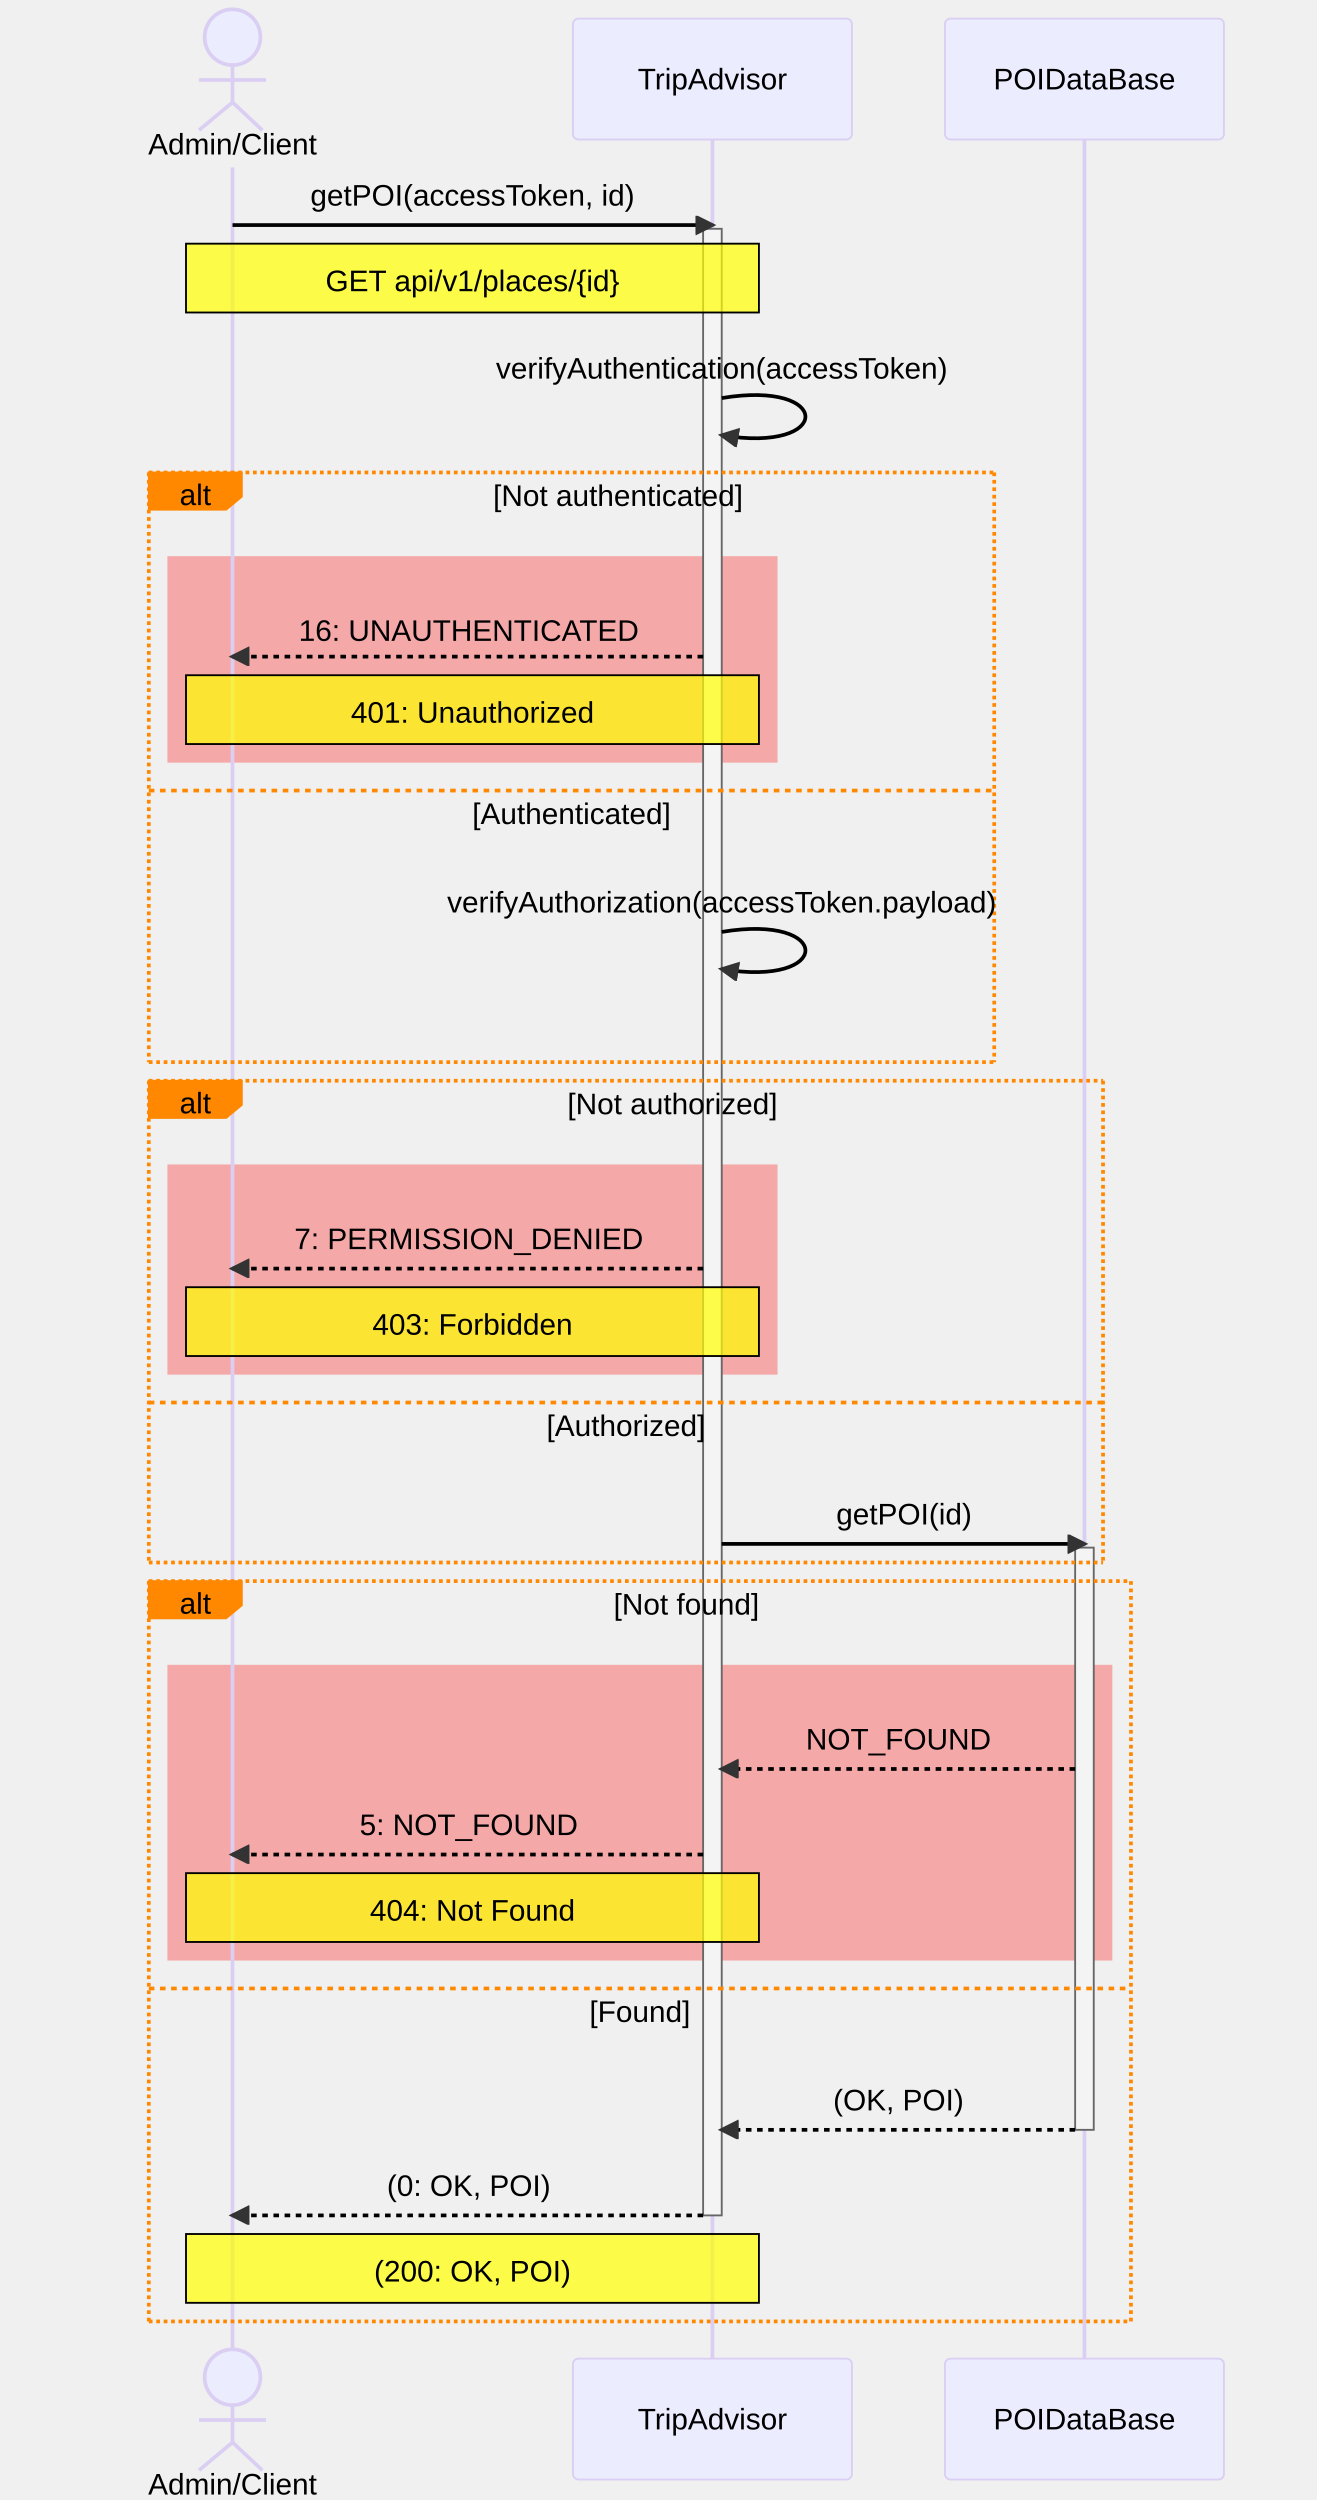
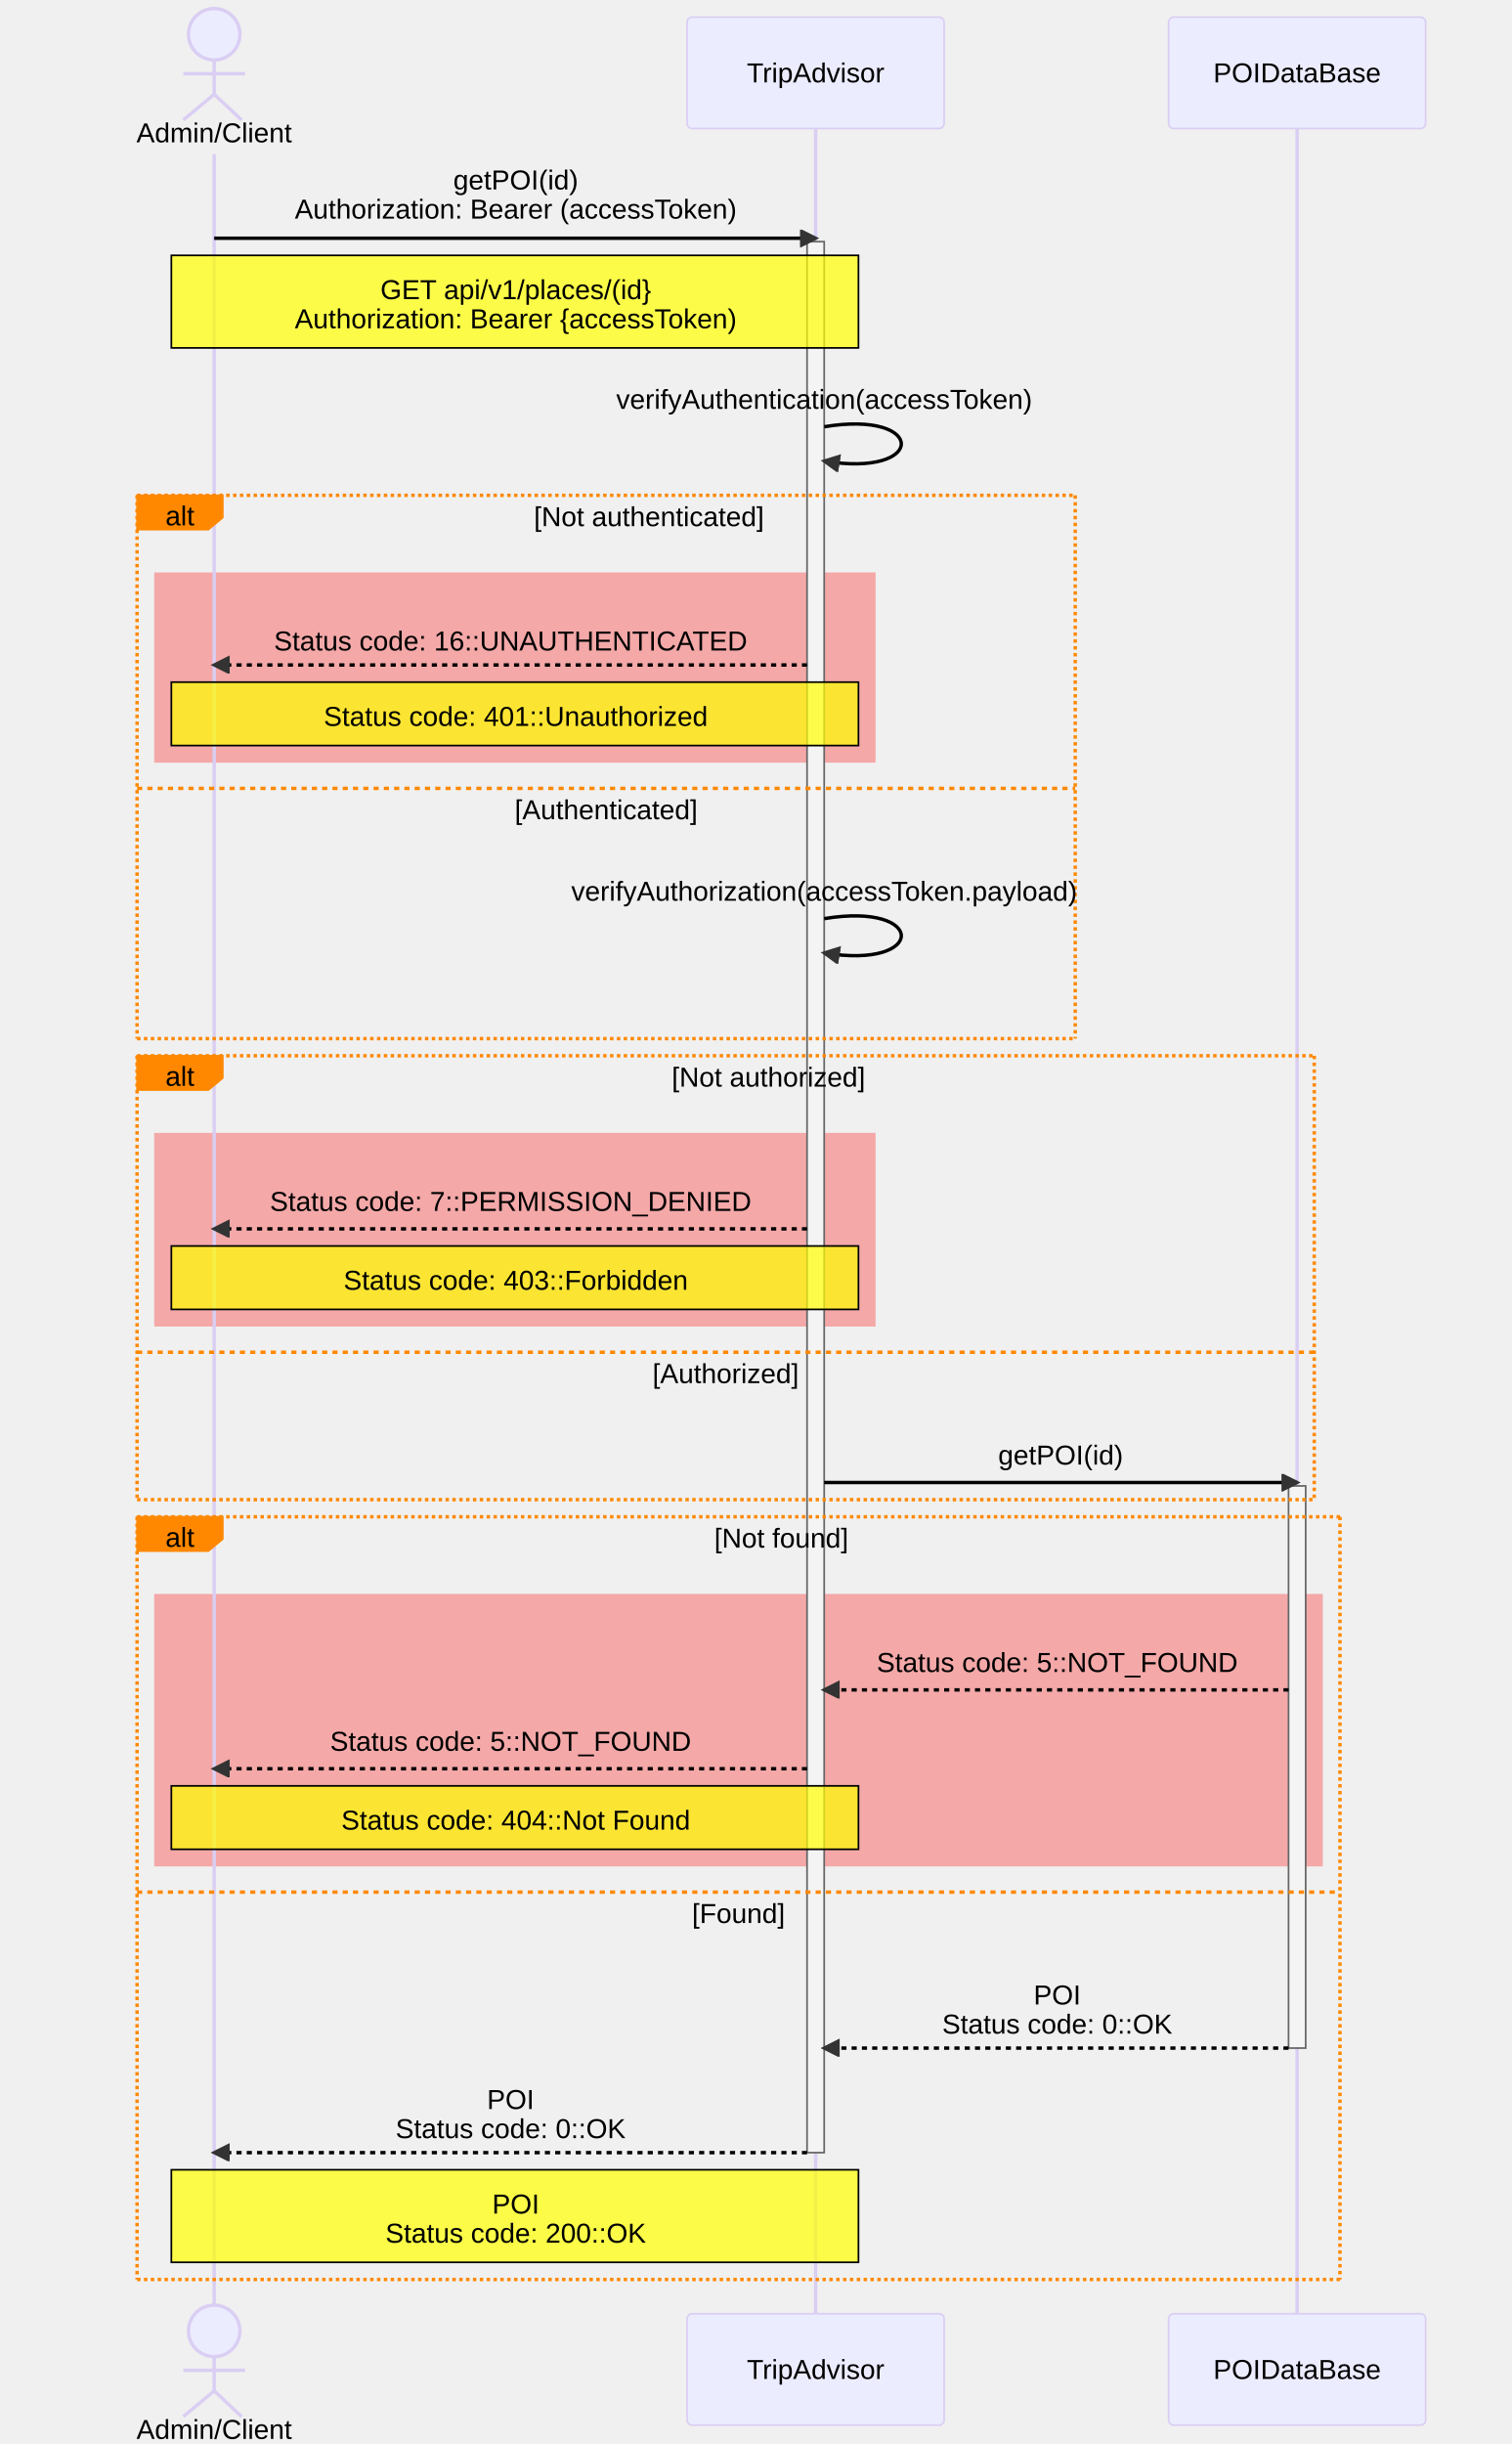
- <svg xmlns="http://www.w3.org/2000/svg" aria-roledescription="sequence" viewBox="-50 -10 708 1344" style="max-width: 708px; background-color: white;" width="100%" id="mermaid-1677500759892">
-   <rect class="rect" height="159" width="508" fill="rgba(255, 0, 0, 0.3)" y="885" x="40" />
-   <rect class="rect" height="113" width="328" fill="rgba(255, 0, 0, 0.3)" y="616" x="40" />
-   <rect class="rect" height="111" width="328" fill="rgba(255, 0, 0, 0.3)" y="289" x="40" />
-   <style>#mermaid-1677500759892{font-family:"trebuchet ms",verdana,arial,sans-serif;font-size:16px;fill:#333;}#mermaid-1677500759892 .error-icon{fill:#552222;}#mermaid-1677500759892 .error-text{fill:#552222;stroke:#552222;}#mermaid-1677500759892 .edge-thickness-normal{stroke-width:2px;}#mermaid-1677500759892 .edge-thickness-thick{stroke-width:3.5px;}#mermaid-1677500759892 .edge-pattern-solid{stroke-dasharray:0;}#mermaid-1677500759892 .edge-pattern-dashed{stroke-dasharray:3;}#mermaid-1677500759892 .edge-pattern-dotted{stroke-dasharray:2;}#mermaid-1677500759892 .marker{fill:#333333;stroke:#333333;}#mermaid-1677500759892 .marker.cross{stroke:#333333;}#mermaid-1677500759892 svg{font-family:"trebuchet ms",verdana,arial,sans-serif;font-size:16px;}#mermaid-1677500759892 .actor{stroke:hsl(259.626, 59.777%, 87.902%);fill:#ECECFF;}#mermaid-1677500759892 text.actor&gt;tspan{fill:black;stroke:none;}#mermaid-1677500759892 .actor-line{stroke:grey;}#mermaid-1677500759892 .messageLine0{stroke-width:1.5;stroke-dasharray:none;stroke:#333;}#mermaid-1677500759892 .messageLine1{stroke-width:1.5;stroke-dasharray:2,2;stroke:#333;}#mermaid-1677500759892 #arrowhead path{fill:#333;stroke:#333;}#mermaid-1677500759892 .sequenceNumber{fill:white;}#mermaid-1677500759892 #sequencenumber{fill:#333;}#mermaid-1677500759892 #crosshead path{fill:#333;stroke:#333;}#mermaid-1677500759892 .messageText{fill:#333;stroke:none;}#mermaid-1677500759892 .labelBox{stroke:hsl(259.626, 59.777%, 87.902%);fill:#ECECFF;}#mermaid-1677500759892 .labelText,#mermaid-1677500759892 .labelText&gt;tspan{fill:black;stroke:none;}#mermaid-1677500759892 .loopText,#mermaid-1677500759892 .loopText&gt;tspan{fill:black;stroke:none;}#mermaid-1677500759892 .loopLine{stroke-width:2px;stroke-dasharray:2,2;stroke:hsl(259.626, 59.777%, 87.902%);fill:hsl(259.626, 59.777%, 87.902%);}#mermaid-1677500759892 .note{stroke:#aaaa33;fill:#fff5ad;}#mermaid-1677500759892 .noteText,#mermaid-1677500759892 .noteText&gt;tspan{fill:black;stroke:none;}#mermaid-1677500759892 .activation0{fill:#f4f4f4;stroke:#666;}#mermaid-1677500759892 .activation1{fill:#f4f4f4;stroke:#666;}#mermaid-1677500759892 .activation2{fill:#f4f4f4;stroke:#666;}#mermaid-1677500759892 .actorPopupMenu{position:absolute;}#mermaid-1677500759892 .actorPopupMenuPanel{position:absolute;fill:#ECECFF;box-shadow:0px 8px 16px 0px rgba(0,0,0,0.2);filter:drop-shadow(3px 5px 2px rgb(0 0 0 / 0.4));}#mermaid-1677500759892 .actor-man line{stroke:hsl(259.626, 59.777%, 87.902%);fill:#ECECFF;}#mermaid-1677500759892 .actor-man circle,#mermaid-1677500759892 line{stroke:hsl(259.626, 59.777%, 87.902%);fill:#ECECFF;stroke-width:2px;}#mermaid-1677500759892 :root{--mermaid-font-family:"trebuchet ms",verdana,arial,sans-serif;}</style>
+ <svg xmlns="http://www.w3.org/2000/svg" aria-roledescription="sequence" viewBox="-50 -10 882 1426" style="max-width: 882px; background-color: white;" width="100%" id="mermaid-1678022590964">
+   <rect class="rect" height="159" width="682" fill="rgba(255, 0, 0, 0.3)" y="920" x="40" />
+   <rect class="rect" height="113" width="421" fill="rgba(255, 0, 0, 0.3)" y="651" x="40" />
+   <rect class="rect" height="111" width="421" fill="rgba(255, 0, 0, 0.3)" y="324" x="40" />
+   <style>#mermaid-1678022590964{font-family:"trebuchet ms",verdana,arial,sans-serif;font-size:16px;fill:#333;}#mermaid-1678022590964 .error-icon{fill:#552222;}#mermaid-1678022590964 .error-text{fill:#552222;stroke:#552222;}#mermaid-1678022590964 .edge-thickness-normal{stroke-width:2px;}#mermaid-1678022590964 .edge-thickness-thick{stroke-width:3.5px;}#mermaid-1678022590964 .edge-pattern-solid{stroke-dasharray:0;}#mermaid-1678022590964 .edge-pattern-dashed{stroke-dasharray:3;}#mermaid-1678022590964 .edge-pattern-dotted{stroke-dasharray:2;}#mermaid-1678022590964 .marker{fill:#333333;stroke:#333333;}#mermaid-1678022590964 .marker.cross{stroke:#333333;}#mermaid-1678022590964 svg{font-family:"trebuchet ms",verdana,arial,sans-serif;font-size:16px;}#mermaid-1678022590964 .actor{stroke:hsl(259.626, 59.777%, 87.902%);fill:#ECECFF;}#mermaid-1678022590964 text.actor&gt;tspan{fill:black;stroke:none;}#mermaid-1678022590964 .actor-line{stroke:grey;}#mermaid-1678022590964 .messageLine0{stroke-width:1.5;stroke-dasharray:none;stroke:#333;}#mermaid-1678022590964 .messageLine1{stroke-width:1.5;stroke-dasharray:2,2;stroke:#333;}#mermaid-1678022590964 #arrowhead path{fill:#333;stroke:#333;}#mermaid-1678022590964 .sequenceNumber{fill:white;}#mermaid-1678022590964 #sequencenumber{fill:#333;}#mermaid-1678022590964 #crosshead path{fill:#333;stroke:#333;}#mermaid-1678022590964 .messageText{fill:#333;stroke:none;}#mermaid-1678022590964 .labelBox{stroke:hsl(259.626, 59.777%, 87.902%);fill:#ECECFF;}#mermaid-1678022590964 .labelText,#mermaid-1678022590964 .labelText&gt;tspan{fill:black;stroke:none;}#mermaid-1678022590964 .loopText,#mermaid-1678022590964 .loopText&gt;tspan{fill:black;stroke:none;}#mermaid-1678022590964 .loopLine{stroke-width:2px;stroke-dasharray:2,2;stroke:hsl(259.626, 59.777%, 87.902%);fill:hsl(259.626, 59.777%, 87.902%);}#mermaid-1678022590964 .note{stroke:#aaaa33;fill:#fff5ad;}#mermaid-1678022590964 .noteText,#mermaid-1678022590964 .noteText&gt;tspan{fill:black;stroke:none;}#mermaid-1678022590964 .activation0{fill:#f4f4f4;stroke:#666;}#mermaid-1678022590964 .activation1{fill:#f4f4f4;stroke:#666;}#mermaid-1678022590964 .activation2{fill:#f4f4f4;stroke:#666;}#mermaid-1678022590964 .actorPopupMenu{position:absolute;}#mermaid-1678022590964 .actorPopupMenuPanel{position:absolute;fill:#ECECFF;box-shadow:0px 8px 16px 0px rgba(0,0,0,0.2);filter:drop-shadow(3px 5px 2px rgb(0 0 0 / 0.4));}#mermaid-1678022590964 .actor-man line{stroke:hsl(259.626, 59.777%, 87.902%);fill:#ECECFF;}#mermaid-1678022590964 .actor-man circle,#mermaid-1678022590964 line{stroke:hsl(259.626, 59.777%, 87.902%);fill:#ECECFF;stroke-width:2px;}#mermaid-1678022590964 :root{--mermaid-font-family:"trebuchet ms",verdana,arial,sans-serif;}</style>
  <g />
  <defs>
    <symbol height="24" width="24" id="computer">
      <path d="M2 2v13h20v-13h-20zm18 11h-16v-9h16v9zm-10.228 6l.466-1h3.524l.467 1h-4.457zm14.228 3h-24l2-6h2.104l-1.33 4h18.45l-1.297-4h2.073l2 6zm-5-10h-14v-7h14v7z" transform="scale(.5)" />
    </symbol>
  </defs>
  <defs>
    <symbol clip-rule="evenodd" fill-rule="evenodd" id="database">
      <path d="M12.258.001l.256.004.255.005.253.008.251.01.249.012.247.015.246.016.242.019.241.02.239.023.236.024.233.027.231.028.229.031.225.032.223.034.22.036.217.038.214.04.211.041.208.043.205.045.201.046.198.048.194.05.191.051.187.053.183.054.18.056.175.057.172.059.168.06.163.061.16.063.155.064.15.066.074.033.073.033.071.034.07.034.069.035.068.035.067.035.066.035.064.036.064.036.062.036.06.036.06.037.058.037.058.037.055.038.055.038.053.038.052.038.051.039.05.039.048.039.047.039.045.04.044.04.043.04.041.04.04.041.039.041.037.041.036.041.034.041.033.042.032.042.03.042.029.042.027.042.026.043.024.043.023.043.021.043.02.043.018.044.017.043.015.044.013.044.012.044.011.045.009.044.007.045.006.045.004.045.002.045.001.045v17l-.001.045-.002.045-.004.045-.006.045-.007.045-.009.044-.011.045-.012.044-.013.044-.015.044-.017.043-.018.044-.02.043-.021.043-.023.043-.024.043-.026.043-.027.042-.029.042-.03.042-.032.042-.033.042-.034.041-.036.041-.037.041-.039.041-.04.041-.041.04-.043.04-.044.04-.045.04-.047.039-.048.039-.05.039-.051.039-.052.038-.053.038-.055.038-.055.038-.058.037-.058.037-.06.037-.06.036-.062.036-.064.036-.064.036-.066.035-.067.035-.068.035-.069.035-.07.034-.071.034-.073.033-.074.033-.15.066-.155.064-.16.063-.163.061-.168.06-.172.059-.175.057-.18.056-.183.054-.187.053-.191.051-.194.05-.198.048-.201.046-.205.045-.208.043-.211.041-.214.04-.217.038-.22.036-.223.034-.225.032-.229.031-.231.028-.233.027-.236.024-.239.023-.241.02-.242.019-.246.016-.247.015-.249.012-.251.01-.253.008-.255.005-.256.004-.258.001-.258-.001-.256-.004-.255-.005-.253-.008-.251-.01-.249-.012-.247-.015-.245-.016-.243-.019-.241-.02-.238-.023-.236-.024-.234-.027-.231-.028-.228-.031-.226-.032-.223-.034-.22-.036-.217-.038-.214-.04-.211-.041-.208-.043-.204-.045-.201-.046-.198-.048-.195-.05-.19-.051-.187-.053-.184-.054-.179-.056-.176-.057-.172-.059-.167-.06-.164-.061-.159-.063-.155-.064-.151-.066-.074-.033-.072-.033-.072-.034-.07-.034-.069-.035-.068-.035-.067-.035-.066-.035-.064-.036-.063-.036-.062-.036-.061-.036-.06-.037-.058-.037-.057-.037-.056-.038-.055-.038-.053-.038-.052-.038-.051-.039-.049-.039-.049-.039-.046-.039-.046-.04-.044-.04-.043-.04-.041-.04-.04-.041-.039-.041-.037-.041-.036-.041-.034-.041-.033-.042-.032-.042-.03-.042-.029-.042-.027-.042-.026-.043-.024-.043-.023-.043-.021-.043-.02-.043-.018-.044-.017-.043-.015-.044-.013-.044-.012-.044-.011-.045-.009-.044-.007-.045-.006-.045-.004-.045-.002-.045-.001-.045v-17l.001-.045.002-.045.004-.045.006-.045.007-.045.009-.044.011-.045.012-.044.013-.044.015-.044.017-.043.018-.044.02-.043.021-.043.023-.043.024-.043.026-.043.027-.042.029-.042.03-.042.032-.042.033-.042.034-.041.036-.041.037-.041.039-.041.04-.041.041-.04.043-.04.044-.04.046-.04.046-.039.049-.039.049-.039.051-.039.052-.038.053-.038.055-.038.056-.038.057-.037.058-.037.06-.037.061-.036.062-.036.063-.036.064-.036.066-.035.067-.035.068-.035.069-.035.07-.034.072-.034.072-.033.074-.033.151-.066.155-.064.159-.063.164-.061.167-.06.172-.059.176-.057.179-.056.184-.054.187-.053.19-.051.195-.05.198-.048.201-.046.204-.045.208-.043.211-.041.214-.04.217-.038.22-.036.223-.034.226-.032.228-.031.231-.028.234-.027.236-.024.238-.023.241-.02.243-.019.245-.016.247-.015.249-.012.251-.01.253-.008.255-.005.256-.004.258-.001.258.001zm-9.258 20.499v.01l.001.021.003.021.004.022.005.021.006.022.007.022.009.023.01.022.011.023.012.023.013.023.015.023.016.024.017.023.018.024.019.024.021.024.022.025.023.024.024.025.052.049.056.05.061.051.066.051.07.051.075.051.079.052.084.052.088.052.092.052.097.052.102.051.105.052.11.052.114.051.119.051.123.051.127.05.131.05.135.05.139.048.144.049.147.047.152.047.155.047.16.045.163.045.167.043.171.043.176.041.178.041.183.039.187.039.19.037.194.035.197.035.202.033.204.031.209.03.212.029.216.027.219.025.222.024.226.021.23.02.233.018.236.016.24.015.243.012.246.01.249.008.253.005.256.004.259.001.26-.001.257-.004.254-.005.25-.008.247-.011.244-.012.241-.014.237-.016.233-.018.231-.021.226-.021.224-.024.22-.026.216-.027.212-.028.21-.031.205-.031.202-.034.198-.034.194-.036.191-.037.187-.039.183-.04.179-.04.175-.042.172-.043.168-.044.163-.045.16-.046.155-.046.152-.047.148-.048.143-.049.139-.049.136-.05.131-.05.126-.05.123-.051.118-.052.114-.051.11-.052.106-.052.101-.052.096-.052.092-.052.088-.053.083-.051.079-.052.074-.052.07-.051.065-.051.06-.051.056-.05.051-.05.023-.024.023-.025.021-.024.02-.024.019-.024.018-.024.017-.024.015-.023.014-.024.013-.023.012-.023.01-.023.01-.022.008-.022.006-.022.006-.022.004-.022.004-.021.001-.021.001-.021v-4.127l-.077.055-.08.053-.083.054-.085.053-.087.052-.09.052-.093.051-.095.05-.097.05-.1.049-.102.049-.105.048-.106.047-.109.047-.111.046-.114.045-.115.045-.118.044-.12.043-.122.042-.124.042-.126.041-.128.04-.13.04-.132.038-.134.038-.135.037-.138.037-.139.035-.142.035-.143.034-.144.033-.147.032-.148.031-.15.03-.151.03-.153.029-.154.027-.156.027-.158.026-.159.025-.161.024-.162.023-.163.022-.165.021-.166.02-.167.019-.169.018-.169.017-.171.016-.173.015-.173.014-.175.013-.175.012-.177.011-.178.01-.179.008-.179.008-.181.006-.182.005-.182.004-.184.003-.184.002h-.37l-.184-.002-.184-.003-.182-.004-.182-.005-.181-.006-.179-.008-.179-.008-.178-.01-.176-.011-.176-.012-.175-.013-.173-.014-.172-.015-.171-.016-.17-.017-.169-.018-.167-.019-.166-.02-.165-.021-.163-.022-.162-.023-.161-.024-.159-.025-.157-.026-.156-.027-.155-.027-.153-.029-.151-.03-.15-.03-.148-.031-.146-.032-.145-.033-.143-.034-.141-.035-.14-.035-.137-.037-.136-.037-.134-.038-.132-.038-.13-.04-.128-.04-.126-.041-.124-.042-.122-.042-.12-.044-.117-.043-.116-.045-.113-.045-.112-.046-.109-.047-.106-.047-.105-.048-.102-.049-.1-.049-.097-.05-.095-.05-.093-.052-.09-.051-.087-.052-.085-.053-.083-.054-.08-.054-.077-.054v4.127zm0-5.654v.011l.001.021.003.021.004.021.005.022.006.022.007.022.009.022.01.022.011.023.012.023.013.023.015.024.016.023.017.024.018.024.019.024.021.024.022.024.023.025.024.024.052.05.056.05.061.05.066.051.07.051.075.052.079.051.084.052.088.052.092.052.097.052.102.052.105.052.11.051.114.051.119.052.123.05.127.051.131.05.135.049.139.049.144.048.147.048.152.047.155.046.16.045.163.045.167.044.171.042.176.042.178.04.183.04.187.038.19.037.194.036.197.034.202.033.204.032.209.03.212.028.216.027.219.025.222.024.226.022.23.02.233.018.236.016.24.014.243.012.246.01.249.008.253.006.256.003.259.001.26-.001.257-.003.254-.006.25-.008.247-.01.244-.012.241-.015.237-.016.233-.018.231-.02.226-.022.224-.024.22-.025.216-.027.212-.029.21-.03.205-.032.202-.033.198-.035.194-.036.191-.037.187-.039.183-.039.179-.041.175-.042.172-.043.168-.044.163-.045.16-.045.155-.047.152-.047.148-.048.143-.048.139-.05.136-.049.131-.05.126-.051.123-.051.118-.051.114-.052.11-.052.106-.052.101-.052.096-.052.092-.052.088-.052.083-.052.079-.052.074-.051.07-.052.065-.051.06-.05.056-.051.051-.049.023-.025.023-.024.021-.025.02-.024.019-.024.018-.024.017-.024.015-.023.014-.023.013-.024.012-.022.01-.023.01-.023.008-.022.006-.022.006-.022.004-.021.004-.022.001-.021.001-.021v-4.139l-.077.054-.08.054-.083.054-.085.052-.087.053-.09.051-.093.051-.095.051-.097.05-.1.049-.102.049-.105.048-.106.047-.109.047-.111.046-.114.045-.115.044-.118.044-.12.044-.122.042-.124.042-.126.041-.128.04-.13.039-.132.039-.134.038-.135.037-.138.036-.139.036-.142.035-.143.033-.144.033-.147.033-.148.031-.15.03-.151.03-.153.028-.154.028-.156.027-.158.026-.159.025-.161.024-.162.023-.163.022-.165.021-.166.02-.167.019-.169.018-.169.017-.171.016-.173.015-.173.014-.175.013-.175.012-.177.011-.178.009-.179.009-.179.007-.181.007-.182.005-.182.004-.184.003-.184.002h-.37l-.184-.002-.184-.003-.182-.004-.182-.005-.181-.007-.179-.007-.179-.009-.178-.009-.176-.011-.176-.012-.175-.013-.173-.014-.172-.015-.171-.016-.17-.017-.169-.018-.167-.019-.166-.02-.165-.021-.163-.022-.162-.023-.161-.024-.159-.025-.157-.026-.156-.027-.155-.028-.153-.028-.151-.03-.15-.03-.148-.031-.146-.033-.145-.033-.143-.033-.141-.035-.14-.036-.137-.036-.136-.037-.134-.038-.132-.039-.13-.039-.128-.04-.126-.041-.124-.042-.122-.043-.12-.043-.117-.044-.116-.044-.113-.046-.112-.046-.109-.046-.106-.047-.105-.048-.102-.049-.1-.049-.097-.05-.095-.051-.093-.051-.09-.051-.087-.053-.085-.052-.083-.054-.08-.054-.077-.054v4.139zm0-5.666v.011l.001.02.003.022.004.021.005.022.006.021.007.022.009.023.01.022.011.023.012.023.013.023.015.023.016.024.017.024.018.023.019.024.021.025.022.024.023.024.024.025.052.05.056.05.061.05.066.051.07.051.075.052.079.051.084.052.088.052.092.052.097.052.102.052.105.051.11.052.114.051.119.051.123.051.127.05.131.05.135.05.139.049.144.048.147.048.152.047.155.046.16.045.163.045.167.043.171.043.176.042.178.04.183.04.187.038.19.037.194.036.197.034.202.033.204.032.209.03.212.028.216.027.219.025.222.024.226.021.23.02.233.018.236.017.24.014.243.012.246.01.249.008.253.006.256.003.259.001.26-.001.257-.003.254-.006.25-.008.247-.01.244-.013.241-.014.237-.016.233-.018.231-.02.226-.022.224-.024.22-.025.216-.027.212-.029.21-.03.205-.032.202-.033.198-.035.194-.036.191-.037.187-.039.183-.039.179-.041.175-.042.172-.043.168-.044.163-.045.16-.045.155-.047.152-.047.148-.048.143-.049.139-.049.136-.049.131-.051.126-.05.123-.051.118-.052.114-.051.11-.052.106-.052.101-.052.096-.052.092-.052.088-.052.083-.052.079-.052.074-.052.07-.051.065-.051.06-.051.056-.05.051-.049.023-.025.023-.025.021-.024.02-.024.019-.024.018-.024.017-.024.015-.023.014-.024.013-.023.012-.023.01-.022.01-.023.008-.022.006-.022.006-.022.004-.022.004-.021.001-.021.001-.021v-4.153l-.077.054-.08.054-.083.053-.085.053-.087.053-.09.051-.093.051-.095.051-.097.05-.1.049-.102.048-.105.048-.106.048-.109.046-.111.046-.114.046-.115.044-.118.044-.12.043-.122.043-.124.042-.126.041-.128.04-.13.039-.132.039-.134.038-.135.037-.138.036-.139.036-.142.034-.143.034-.144.033-.147.032-.148.032-.15.03-.151.03-.153.028-.154.028-.156.027-.158.026-.159.024-.161.024-.162.023-.163.023-.165.021-.166.02-.167.019-.169.018-.169.017-.171.016-.173.015-.173.014-.175.013-.175.012-.177.01-.178.01-.179.009-.179.007-.181.006-.182.006-.182.004-.184.003-.184.001-.185.001-.185-.001-.184-.001-.184-.003-.182-.004-.182-.006-.181-.006-.179-.007-.179-.009-.178-.01-.176-.01-.176-.012-.175-.013-.173-.014-.172-.015-.171-.016-.17-.017-.169-.018-.167-.019-.166-.02-.165-.021-.163-.023-.162-.023-.161-.024-.159-.024-.157-.026-.156-.027-.155-.028-.153-.028-.151-.03-.15-.03-.148-.032-.146-.032-.145-.033-.143-.034-.141-.034-.14-.036-.137-.036-.136-.037-.134-.038-.132-.039-.13-.039-.128-.041-.126-.041-.124-.041-.122-.043-.12-.043-.117-.044-.116-.044-.113-.046-.112-.046-.109-.046-.106-.048-.105-.048-.102-.048-.1-.05-.097-.049-.095-.051-.093-.051-.09-.052-.087-.052-.085-.053-.083-.053-.08-.054-.077-.054v4.153zm8.74-8.179l-.257.004-.254.005-.25.008-.247.011-.244.012-.241.014-.237.016-.233.018-.231.021-.226.022-.224.023-.22.026-.216.027-.212.028-.21.031-.205.032-.202.033-.198.034-.194.036-.191.038-.187.038-.183.04-.179.041-.175.042-.172.043-.168.043-.163.045-.16.046-.155.046-.152.048-.148.048-.143.048-.139.049-.136.05-.131.05-.126.051-.123.051-.118.051-.114.052-.11.052-.106.052-.101.052-.096.052-.092.052-.088.052-.083.052-.079.052-.074.051-.07.052-.065.051-.06.05-.056.05-.051.05-.023.025-.023.024-.021.024-.02.025-.019.024-.018.024-.017.023-.015.024-.014.023-.013.023-.012.023-.01.023-.01.022-.008.022-.006.023-.006.021-.004.022-.004.021-.001.021-.001.021.001.021.001.021.004.021.004.022.006.021.006.023.008.022.01.022.01.023.012.023.013.023.014.023.015.024.017.023.018.024.019.024.02.025.021.024.023.024.023.025.051.05.056.05.06.05.065.051.07.052.074.051.079.052.083.052.088.052.092.052.096.052.101.052.106.052.11.052.114.052.118.051.123.051.126.051.131.05.136.05.139.049.143.048.148.048.152.048.155.046.16.046.163.045.168.043.172.043.175.042.179.041.183.04.187.038.191.038.194.036.198.034.202.033.205.032.21.031.212.028.216.027.22.026.224.023.226.022.231.021.233.018.237.016.241.014.244.012.247.011.25.008.254.005.257.004.26.001.26-.001.257-.004.254-.005.25-.008.247-.011.244-.012.241-.014.237-.016.233-.018.231-.021.226-.022.224-.023.22-.026.216-.027.212-.028.21-.031.205-.032.202-.033.198-.034.194-.036.191-.038.187-.038.183-.04.179-.041.175-.042.172-.043.168-.043.163-.045.16-.046.155-.046.152-.048.148-.048.143-.048.139-.049.136-.05.131-.05.126-.051.123-.051.118-.051.114-.052.11-.052.106-.052.101-.052.096-.052.092-.052.088-.052.083-.052.079-.052.074-.051.07-.052.065-.051.06-.05.056-.05.051-.05.023-.025.023-.024.021-.024.02-.025.019-.024.018-.024.017-.023.015-.024.014-.023.013-.023.012-.023.01-.023.01-.022.008-.022.006-.023.006-.021.004-.022.004-.021.001-.021.001-.021-.001-.021-.001-.021-.004-.021-.004-.022-.006-.021-.006-.023-.008-.022-.01-.022-.01-.023-.012-.023-.013-.023-.014-.023-.015-.024-.017-.023-.018-.024-.019-.024-.02-.025-.021-.024-.023-.024-.023-.025-.051-.05-.056-.05-.06-.05-.065-.051-.07-.052-.074-.051-.079-.052-.083-.052-.088-.052-.092-.052-.096-.052-.101-.052-.106-.052-.11-.052-.114-.052-.118-.051-.123-.051-.126-.051-.131-.05-.136-.05-.139-.049-.143-.048-.148-.048-.152-.048-.155-.046-.16-.046-.163-.045-.168-.043-.172-.043-.175-.042-.179-.041-.183-.04-.187-.038-.191-.038-.194-.036-.198-.034-.202-.033-.205-.032-.21-.031-.212-.028-.216-.027-.22-.026-.224-.023-.226-.022-.231-.021-.233-.018-.237-.016-.241-.014-.244-.012-.247-.011-.25-.008-.254-.005-.257-.004-.26-.001-.26.001z" transform="scale(.5)" />
    </symbol>
  </defs>
  <defs>
    <symbol height="24" width="24" id="clock">
      <path d="M12 2c5.514 0 10 4.486 10 10s-4.486 10-10 10-10-4.486-10-10 4.486-10 10-10zm0-2c-6.627 0-12 5.373-12 12s5.373 12 12 12 12-5.373 12-12-5.373-12-12-12zm5.848 12.459c.202.038.202.333.001.372-1.907.361-6.045 1.111-6.547 1.111-.719 0-1.301-.582-1.301-1.301 0-.512.77-5.447 1.125-7.445.034-.192.312-.181.343.014l.985 6.238 5.394 1.011z" transform="scale(.5)" />
    </symbol>
  </defs>
-   <line stroke="#999" stroke-width="0.5px" class="200" y2="1278" x2="75" y1="80" x1="75" id="actor0" />
+   <line stroke="#999" stroke-width="0.5px" class="200" y2="1360" x2="75" y1="80" x1="75" id="actor0" />
  <g class="actor-man">
    <line y2="45" x2="75" y1="25" x1="75" id="actor-man-torso0" />
    <line y2="33" x2="93" y1="33" x1="57" id="actor-man-arms0" />
    <line y2="45" x2="75" y1="60" x1="57" />
    <line y2="60" x2="91" y1="45" x1="75" />
    <circle height="65" width="150" r="15" cy="10" cx="75" />
    <text style="text-anchor: middle; font-size: 16px; font-weight: 400;" class="actor" alignment-baseline="central" dominant-baseline="central" y="67.5" x="75">
      <tspan dy="0" x="75">Admin/Client</tspan>
    </text>
  </g>
  <g>
-     <line stroke="#999" stroke-width="0.5px" class="200" y2="1278" x2="333" y1="5" x1="333" id="actor1" />
+     <line stroke="#999" stroke-width="0.5px" class="200" y2="1360" x2="426" y1="5" x1="426" id="actor1" />
    <g id="root-1">
-       <rect class="actor" ry="3" rx="3" height="65" width="150" stroke="#666" fill="#eaeaea" y="0" x="258" />
-       <text style="text-anchor: middle; font-size: 16px; font-weight: 400;" class="actor" alignment-baseline="central" dominant-baseline="central" y="32.5" x="333">
-         <tspan dy="0" x="333">TripAdvisor</tspan>
+       <rect class="actor" ry="3" rx="3" height="65" width="150" stroke="#666" fill="#eaeaea" y="0" x="351" />
+       <text style="text-anchor: middle; font-size: 16px; font-weight: 400;" class="actor" alignment-baseline="central" dominant-baseline="central" y="32.5" x="426">
+         <tspan dy="0" x="426">TripAdvisor</tspan>
      </text>
    </g>
  </g>
  <g>
-     <line stroke="#999" stroke-width="0.5px" class="200" y2="1278" x2="533" y1="5" x1="533" id="actor2" />
+     <line stroke="#999" stroke-width="0.5px" class="200" y2="1360" x2="707" y1="5" x1="707" id="actor2" />
    <g id="root-2">
-       <rect class="actor" ry="3" rx="3" height="65" width="150" stroke="#666" fill="#eaeaea" y="0" x="458" />
-       <text style="text-anchor: middle; font-size: 16px; font-weight: 400;" class="actor" alignment-baseline="central" dominant-baseline="central" y="32.5" x="533">
-         <tspan dy="0" x="533">POIDataBase</tspan>
+       <rect class="actor" ry="3" rx="3" height="65" width="150" stroke="#666" fill="#eaeaea" y="0" x="632" />
+       <text style="text-anchor: middle; font-size: 16px; font-weight: 400;" class="actor" alignment-baseline="central" dominant-baseline="central" y="32.5" x="707">
+         <tspan dy="0" x="707">POIDataBase</tspan>
      </text>
    </g>
  </g>
  <defs>
    <marker orient="auto" markerHeight="12" markerWidth="12" markerUnits="userSpaceOnUse" refY="5" refX="9" id="arrowhead">
      <path d="M 0 0 L 10 5 L 0 10 z" />
    </marker>
  </defs>
  <defs>
    <marker refY="5" refX="4" orient="auto" markerHeight="8" markerWidth="15" id="crosshead">
      <path style="stroke-dasharray: 0, 0;" d="M 1,2 L 6,7 M 6,2 L 1,7" stroke-width="1pt" stroke="#000000" fill="none" />
    </marker>
  </defs>
  <defs>
    <marker orient="auto" markerHeight="28" markerWidth="20" refY="7" refX="18" id="filled-head">
      <path d="M 18,7 L9,13 L14,7 L9,1 Z" />
    </marker>
  </defs>
  <defs>
    <marker orient="auto" markerHeight="40" markerWidth="60" refY="15" refX="15" id="sequencenumber">
      <circle r="6" cy="15" cx="15" />
    </marker>
  </defs>
  <g>
-     <rect class="activation0" ry="0" rx="0" height="1068" width="10" stroke="#666" fill="#EDF2AE" y="113" x="328" />
-   </g>
-   <g>
-     <rect class="note" ry="0" rx="0" height="37" width="308" stroke="#666" fill="#EDF2AE" y="121" x="50" />
-     <text style="font-size: 16px; font-weight: 400;" dy="1em" class="noteText" alignment-baseline="middle" dominant-baseline="middle" text-anchor="middle" y="126" x="204">
-       <tspan x="204">GET api/v1/places/{id}</tspan>
-     </text>
-   </g>
-   <g>
-     <rect class="note" ry="0" rx="0" height="37" width="308" stroke="#666" fill="#EDF2AE" y="353" x="50" />
-     <text style="font-size: 16px; font-weight: 400;" dy="1em" class="noteText" alignment-baseline="middle" dominant-baseline="middle" text-anchor="middle" y="358" x="204">
-       <tspan x="204">401: Unauthorized</tspan>
-     </text>
-   </g>
-   <g>
-     <line class="loopLine" y2="244" x2="484.5" y1="244" x1="30" />
-     <line class="loopLine" y2="561" x2="484.5" y1="244" x1="484.5" />
-     <line class="loopLine" y2="561" x2="484.5" y1="561" x1="30" />
-     <line class="loopLine" y2="561" x2="30" y1="244" x1="30" />
-     <line style="stroke-dasharray: 3, 3;" class="loopLine" y2="415" x2="484.5" y1="415" x1="30" />
-     <polygon class="labelBox" points="30,244 80,244 80,257 71.6,264 30,264" />
-     <text style="font-size: 16px; font-weight: 400;" class="labelText" alignment-baseline="middle" dominant-baseline="middle" text-anchor="middle" y="257" x="55">alt</text>
-     <text style="font-size: 16px; font-weight: 400;" class="loopText" text-anchor="middle" y="262" x="282.25">
-       <tspan x="282.25">[Not authenticated]</tspan>
-     </text>
-     <text style="font-size: 16px; font-weight: 400;" class="loopText" text-anchor="middle" y="433" x="257.25">[Authenticated]</text>
-   </g>
-   <g>
-     <rect class="note" ry="0" rx="0" height="37" width="308" stroke="#666" fill="#EDF2AE" y="682" x="50" />
-     <text style="font-size: 16px; font-weight: 400;" dy="1em" class="noteText" alignment-baseline="middle" dominant-baseline="middle" text-anchor="middle" y="687" x="204">
-       <tspan x="204">403: Forbidden</tspan>
-     </text>
-   </g>
-   <g>
-     <rect class="activation0" ry="0" rx="0" height="313" width="10" stroke="#666" fill="#EDF2AE" y="822" x="528" />
-   </g>
-   <g>
-     <line class="loopLine" y2="571" x2="543" y1="571" x1="30" />
-     <line class="loopLine" y2="830" x2="543" y1="571" x1="543" />
-     <line class="loopLine" y2="830" x2="543" y1="830" x1="30" />
-     <line class="loopLine" y2="830" x2="30" y1="571" x1="30" />
-     <line style="stroke-dasharray: 3, 3;" class="loopLine" y2="744" x2="543" y1="744" x1="30" />
-     <polygon class="labelBox" points="30,571 80,571 80,584 71.6,591 30,591" />
-     <text style="font-size: 16px; font-weight: 400;" class="labelText" alignment-baseline="middle" dominant-baseline="middle" text-anchor="middle" y="584" x="55">alt</text>
-     <text style="font-size: 16px; font-weight: 400;" class="loopText" text-anchor="middle" y="589" x="311.5">
-       <tspan x="311.5">[Not authorized]</tspan>
-     </text>
-     <text style="font-size: 16px; font-weight: 400;" class="loopText" text-anchor="middle" y="762" x="286.5">[Authorized]</text>
-   </g>
-   <g>
-     <rect class="note" ry="0" rx="0" height="37" width="308" stroke="#666" fill="#EDF2AE" y="997" x="50" />
-     <text style="font-size: 16px; font-weight: 400;" dy="1em" class="noteText" alignment-baseline="middle" dominant-baseline="middle" text-anchor="middle" y="1002" x="204">
-       <tspan x="204">404: Not Found</tspan>
-     </text>
-   </g>
-   <g>
-     <rect class="note" ry="0" rx="0" height="37" width="308" stroke="#666" fill="#EDF2AE" y="1191" x="50" />
-     <text style="font-size: 16px; font-weight: 400;" dy="1em" class="noteText" alignment-baseline="middle" dominant-baseline="middle" text-anchor="middle" y="1196" x="204">
-       <tspan x="204">(200: OK, POI)</tspan>
-     </text>
-   </g>
-   <g>
-     <line class="loopLine" y2="840" x2="558" y1="840" x1="30" />
-     <line class="loopLine" y2="1238" x2="558" y1="840" x1="558" />
-     <line class="loopLine" y2="1238" x2="558" y1="1238" x1="30" />
-     <line class="loopLine" y2="1238" x2="30" y1="840" x1="30" />
-     <line style="stroke-dasharray: 3, 3;" class="loopLine" y2="1059" x2="558" y1="1059" x1="30" />
-     <polygon class="labelBox" points="30,840 80,840 80,853 71.6,860 30,860" />
-     <text style="font-size: 16px; font-weight: 400;" class="labelText" alignment-baseline="middle" dominant-baseline="middle" text-anchor="middle" y="853" x="55">alt</text>
-     <text style="font-size: 16px; font-weight: 400;" class="loopText" text-anchor="middle" y="858" x="319">
-       <tspan x="319">[Not found]</tspan>
-     </text>
-     <text style="font-size: 16px; font-weight: 400;" class="loopText" text-anchor="middle" y="1077" x="294">[Found]</text>
-   </g>
-   <text style="font-size: 16px; font-weight: 400;" dy="1em" class="messageText" alignment-baseline="middle" dominant-baseline="middle" text-anchor="middle" y="80" x="204">getPOI(accessToken, id)</text>
-   <line style="fill: none;" marker-end="url(#arrowhead)" stroke="none" stroke-width="2" class="messageLine0" y2="111" x2="333" y1="111" x1="75" />
-   <text style="font-size: 16px; font-weight: 400;" dy="1em" class="messageText" alignment-baseline="middle" dominant-baseline="middle" text-anchor="middle" y="173" x="338">verifyAuthentication(accessToken)</text>
-   <path style="fill: none;" marker-end="url(#arrowhead)" stroke="none" stroke-width="2" class="messageLine0" d="M 338,204 C 398,194 398,234 338,224" />
-   <text style="font-size: 16px; font-weight: 400;" dy="1em" class="messageText" alignment-baseline="middle" dominant-baseline="middle" text-anchor="middle" y="314" x="202">16: UNAUTHENTICATED</text>
-   <line style="stroke-dasharray: 3, 3; fill: none;" marker-end="url(#arrowhead)" stroke="none" stroke-width="2" class="messageLine1" y2="343" x2="75" y1="343" x1="328" />
-   <text style="font-size: 16px; font-weight: 400;" dy="1em" class="messageText" alignment-baseline="middle" dominant-baseline="middle" text-anchor="middle" y="460" x="338">verifyAuthorization(accessToken.payload)</text>
-   <path style="fill: none;" marker-end="url(#arrowhead)" stroke="none" stroke-width="2" class="messageLine0" d="M 338,491 C 398,481 398,521 338,511" />
-   <text style="font-size: 16px; font-weight: 400;" dy="1em" class="messageText" alignment-baseline="middle" dominant-baseline="middle" text-anchor="middle" y="641" x="202">7: PERMISSION_DENIED</text>
-   <line style="stroke-dasharray: 3, 3; fill: none;" marker-end="url(#arrowhead)" stroke="none" stroke-width="2" class="messageLine1" y2="672" x2="75" y1="672" x1="328" />
-   <text style="font-size: 16px; font-weight: 400;" dy="1em" class="messageText" alignment-baseline="middle" dominant-baseline="middle" text-anchor="middle" y="789" x="436">getPOI(id)</text>
-   <line style="fill: none;" marker-end="url(#arrowhead)" stroke="none" stroke-width="2" class="messageLine0" y2="820" x2="533" y1="820" x1="338" />
-   <text style="font-size: 16px; font-weight: 400;" dy="1em" class="messageText" alignment-baseline="middle" dominant-baseline="middle" text-anchor="middle" y="910" x="433">NOT_FOUND</text>
-   <line style="stroke-dasharray: 3, 3; fill: none;" marker-end="url(#arrowhead)" stroke="none" stroke-width="2" class="messageLine1" y2="941" x2="338" y1="941" x1="528" />
-   <text style="font-size: 16px; font-weight: 400;" dy="1em" class="messageText" alignment-baseline="middle" dominant-baseline="middle" text-anchor="middle" y="956" x="202">5: NOT_FOUND</text>
-   <line style="stroke-dasharray: 3, 3; fill: none;" marker-end="url(#arrowhead)" stroke="none" stroke-width="2" class="messageLine1" y2="987" x2="75" y1="987" x1="328" />
-   <text style="font-size: 16px; font-weight: 400;" dy="1em" class="messageText" alignment-baseline="middle" dominant-baseline="middle" text-anchor="middle" y="1104" x="433">(OK, POI)</text>
-   <line style="stroke-dasharray: 3, 3; fill: none;" marker-end="url(#arrowhead)" stroke="none" stroke-width="2" class="messageLine1" y2="1135" x2="338" y1="1135" x1="528" />
-   <text style="font-size: 16px; font-weight: 400;" dy="1em" class="messageText" alignment-baseline="middle" dominant-baseline="middle" text-anchor="middle" y="1150" x="202">(0: OK, POI)</text>
-   <line style="stroke-dasharray: 3, 3; fill: none;" marker-end="url(#arrowhead)" stroke="none" stroke-width="2" class="messageLine1" y2="1181" x2="75" y1="1181" x1="328" />
+     <rect class="activation0" ry="0" rx="0" height="1115" width="10" stroke="#666" fill="#EDF2AE" y="131" x="421" />
+   </g>
+   <g>
+     <rect class="note" ry="0" rx="0" height="54" width="401" stroke="#666" fill="#EDF2AE" y="139" x="50" />
+     <text style="font-size: 16px; font-weight: 400;" dy="1em" class="noteText" alignment-baseline="middle" dominant-baseline="middle" text-anchor="middle" y="144" x="251">
+       <tspan x="251">GET api/v1/places/(id}</tspan>
+     </text>
+     <text style="font-size: 16px; font-weight: 400;" dy="1em" class="noteText" alignment-baseline="middle" dominant-baseline="middle" text-anchor="middle" y="161" x="251">
+       <tspan x="251">Authorization: Bearer {accessToken)</tspan>
+     </text>
+   </g>
+   <g>
+     <rect class="note" ry="0" rx="0" height="37" width="401" stroke="#666" fill="#EDF2AE" y="388" x="50" />
+     <text style="font-size: 16px; font-weight: 400;" dy="1em" class="noteText" alignment-baseline="middle" dominant-baseline="middle" text-anchor="middle" y="393" x="251">
+       <tspan x="251">Status code: 401::Unauthorized</tspan>
+     </text>
+   </g>
+   <g>
+     <line class="loopLine" y2="279" x2="577.5" y1="279" x1="30" />
+     <line class="loopLine" y2="596" x2="577.5" y1="279" x1="577.5" />
+     <line class="loopLine" y2="596" x2="577.5" y1="596" x1="30" />
+     <line class="loopLine" y2="596" x2="30" y1="279" x1="30" />
+     <line style="stroke-dasharray: 3, 3;" class="loopLine" y2="450" x2="577.5" y1="450" x1="30" />
+     <polygon class="labelBox" points="30,279 80,279 80,292 71.6,299 30,299" />
+     <text style="font-size: 16px; font-weight: 400;" class="labelText" alignment-baseline="middle" dominant-baseline="middle" text-anchor="middle" y="292" x="55">alt</text>
+     <text style="font-size: 16px; font-weight: 400;" class="loopText" text-anchor="middle" y="297" x="328.75">
+       <tspan x="328.75">[Not authenticated]</tspan>
+     </text>
+     <text style="font-size: 16px; font-weight: 400;" class="loopText" text-anchor="middle" y="468" x="303.75">[Authenticated]</text>
+   </g>
+   <g>
+     <rect class="note" ry="0" rx="0" height="37" width="401" stroke="#666" fill="#EDF2AE" y="717" x="50" />
+     <text style="font-size: 16px; font-weight: 400;" dy="1em" class="noteText" alignment-baseline="middle" dominant-baseline="middle" text-anchor="middle" y="722" x="251">
+       <tspan x="251">Status code: 403::Forbidden</tspan>
+     </text>
+   </g>
+   <g>
+     <rect class="activation0" ry="0" rx="0" height="328" width="10" stroke="#666" fill="#EDF2AE" y="857" x="702" />
+   </g>
+   <g>
+     <line class="loopLine" y2="606" x2="717" y1="606" x1="30" />
+     <line class="loopLine" y2="865" x2="717" y1="606" x1="717" />
+     <line class="loopLine" y2="865" x2="717" y1="865" x1="30" />
+     <line class="loopLine" y2="865" x2="30" y1="606" x1="30" />
+     <line style="stroke-dasharray: 3, 3;" class="loopLine" y2="779" x2="717" y1="779" x1="30" />
+     <polygon class="labelBox" points="30,606 80,606 80,619 71.6,626 30,626" />
+     <text style="font-size: 16px; font-weight: 400;" class="labelText" alignment-baseline="middle" dominant-baseline="middle" text-anchor="middle" y="619" x="55">alt</text>
+     <text style="font-size: 16px; font-weight: 400;" class="loopText" text-anchor="middle" y="624" x="398.5">
+       <tspan x="398.5">[Not authorized]</tspan>
+     </text>
+     <text style="font-size: 16px; font-weight: 400;" class="loopText" text-anchor="middle" y="797" x="373.5">[Authorized]</text>
+   </g>
+   <g>
+     <rect class="note" ry="0" rx="0" height="37" width="401" stroke="#666" fill="#EDF2AE" y="1032" x="50" />
+     <text style="font-size: 16px; font-weight: 400;" dy="1em" class="noteText" alignment-baseline="middle" dominant-baseline="middle" text-anchor="middle" y="1037" x="251">
+       <tspan x="251">Status code: 404::Not Found</tspan>
+     </text>
+   </g>
+   <g>
+     <rect class="note" ry="0" rx="0" height="54" width="401" stroke="#666" fill="#EDF2AE" y="1256" x="50" />
+     <text style="font-size: 16px; font-weight: 400;" dy="1em" class="noteText" alignment-baseline="middle" dominant-baseline="middle" text-anchor="middle" y="1261" x="251">
+       <tspan x="251">POI</tspan>
+     </text>
+     <text style="font-size: 16px; font-weight: 400;" dy="1em" class="noteText" alignment-baseline="middle" dominant-baseline="middle" text-anchor="middle" y="1278" x="251">
+       <tspan x="251">Status code: 200::OK</tspan>
+     </text>
+   </g>
+   <g>
+     <line class="loopLine" y2="875" x2="732" y1="875" x1="30" />
+     <line class="loopLine" y2="1320" x2="732" y1="875" x1="732" />
+     <line class="loopLine" y2="1320" x2="732" y1="1320" x1="30" />
+     <line class="loopLine" y2="1320" x2="30" y1="875" x1="30" />
+     <line style="stroke-dasharray: 3, 3;" class="loopLine" y2="1094" x2="732" y1="1094" x1="30" />
+     <polygon class="labelBox" points="30,875 80,875 80,888 71.6,895 30,895" />
+     <text style="font-size: 16px; font-weight: 400;" class="labelText" alignment-baseline="middle" dominant-baseline="middle" text-anchor="middle" y="888" x="55">alt</text>
+     <text style="font-size: 16px; font-weight: 400;" class="loopText" text-anchor="middle" y="893" x="406">
+       <tspan x="406">[Not found]</tspan>
+     </text>
+     <text style="font-size: 16px; font-weight: 400;" class="loopText" text-anchor="middle" y="1112" x="381">[Found]</text>
+   </g>
+   <text style="font-size: 16px; font-weight: 400;" dy="1em" class="messageText" alignment-baseline="middle" dominant-baseline="middle" text-anchor="middle" y="80" x="251">getPOI(id)</text>
+   <text style="font-size: 16px; font-weight: 400;" dy="1em" class="messageText" alignment-baseline="middle" dominant-baseline="middle" text-anchor="middle" y="97" x="251">Authorization: Bearer (accessToken)</text>
+   <line style="fill: none;" marker-end="url(#arrowhead)" stroke="none" stroke-width="2" class="messageLine0" y2="129" x2="426" y1="129" x1="75" />
+   <text style="font-size: 16px; font-weight: 400;" dy="1em" class="messageText" alignment-baseline="middle" dominant-baseline="middle" text-anchor="middle" y="208" x="431">verifyAuthentication(accessToken)</text>
+   <path style="fill: none;" marker-end="url(#arrowhead)" stroke="none" stroke-width="2" class="messageLine0" d="M 431,239 C 491,229 491,269 431,259" />
+   <text style="font-size: 16px; font-weight: 400;" dy="1em" class="messageText" alignment-baseline="middle" dominant-baseline="middle" text-anchor="middle" y="349" x="248">Status code: 16::UNAUTHENTICATED</text>
+   <line style="stroke-dasharray: 3, 3; fill: none;" marker-end="url(#arrowhead)" stroke="none" stroke-width="2" class="messageLine1" y2="378" x2="75" y1="378" x1="421" />
+   <text style="font-size: 16px; font-weight: 400;" dy="1em" class="messageText" alignment-baseline="middle" dominant-baseline="middle" text-anchor="middle" y="495" x="431">verifyAuthorization(accessToken.payload)</text>
+   <path style="fill: none;" marker-end="url(#arrowhead)" stroke="none" stroke-width="2" class="messageLine0" d="M 431,526 C 491,516 491,556 431,546" />
+   <text style="font-size: 16px; font-weight: 400;" dy="1em" class="messageText" alignment-baseline="middle" dominant-baseline="middle" text-anchor="middle" y="676" x="248">Status code: 7::PERMISSION_DENIED</text>
+   <line style="stroke-dasharray: 3, 3; fill: none;" marker-end="url(#arrowhead)" stroke="none" stroke-width="2" class="messageLine1" y2="707" x2="75" y1="707" x1="421" />
+   <text style="font-size: 16px; font-weight: 400;" dy="1em" class="messageText" alignment-baseline="middle" dominant-baseline="middle" text-anchor="middle" y="824" x="569">getPOI(id)</text>
+   <line style="fill: none;" marker-end="url(#arrowhead)" stroke="none" stroke-width="2" class="messageLine0" y2="855" x2="707" y1="855" x1="431" />
+   <text style="font-size: 16px; font-weight: 400;" dy="1em" class="messageText" alignment-baseline="middle" dominant-baseline="middle" text-anchor="middle" y="945" x="567">Status code: 5::NOT_FOUND</text>
+   <line style="stroke-dasharray: 3, 3; fill: none;" marker-end="url(#arrowhead)" stroke="none" stroke-width="2" class="messageLine1" y2="976" x2="431" y1="976" x1="702" />
+   <text style="font-size: 16px; font-weight: 400;" dy="1em" class="messageText" alignment-baseline="middle" dominant-baseline="middle" text-anchor="middle" y="991" x="248">Status code: 5::NOT_FOUND</text>
+   <line style="stroke-dasharray: 3, 3; fill: none;" marker-end="url(#arrowhead)" stroke="none" stroke-width="2" class="messageLine1" y2="1022" x2="75" y1="1022" x1="421" />
+   <text style="font-size: 16px; font-weight: 400;" dy="1em" class="messageText" alignment-baseline="middle" dominant-baseline="middle" text-anchor="middle" y="1139" x="567">POI</text>
+   <text style="font-size: 16px; font-weight: 400;" dy="1em" class="messageText" alignment-baseline="middle" dominant-baseline="middle" text-anchor="middle" y="1156" x="567">Status code: 0::OK</text>
+   <line style="stroke-dasharray: 3, 3; fill: none;" marker-end="url(#arrowhead)" stroke="none" stroke-width="2" class="messageLine1" y2="1185" x2="431" y1="1185" x1="702" />
+   <text style="font-size: 16px; font-weight: 400;" dy="1em" class="messageText" alignment-baseline="middle" dominant-baseline="middle" text-anchor="middle" y="1200" x="248">POI</text>
+   <text style="font-size: 16px; font-weight: 400;" dy="1em" class="messageText" alignment-baseline="middle" dominant-baseline="middle" text-anchor="middle" y="1217" x="248">Status code: 0::OK</text>
+   <line style="stroke-dasharray: 3, 3; fill: none;" marker-end="url(#arrowhead)" stroke="none" stroke-width="2" class="messageLine1" y2="1246" x2="75" y1="1246" x1="421" />
  <g class="actor-man">
-     <line y2="1303" x2="75" y1="1283" x1="75" id="actor-man-torso2" />
-     <line y2="1291" x2="93" y1="1291" x1="57" id="actor-man-arms2" />
-     <line y2="1303" x2="75" y1="1318" x1="57" />
-     <line y2="1318" x2="91" y1="1303" x1="75" />
-     <circle height="65" width="150" r="15" cy="1268" cx="75" />
-     <text style="text-anchor: middle; font-size: 16px; font-weight: 400;" class="actor" alignment-baseline="central" dominant-baseline="central" y="1325.5" x="75">
+     <line y2="1385" x2="75" y1="1365" x1="75" id="actor-man-torso2" />
+     <line y2="1373" x2="93" y1="1373" x1="57" id="actor-man-arms2" />
+     <line y2="1385" x2="75" y1="1400" x1="57" />
+     <line y2="1400" x2="91" y1="1385" x1="75" />
+     <circle height="65" width="150" r="15" cy="1350" cx="75" />
+     <text style="text-anchor: middle; font-size: 16px; font-weight: 400;" class="actor" alignment-baseline="central" dominant-baseline="central" y="1407.5" x="75">
      <tspan dy="0" x="75">Admin/Client</tspan>
    </text>
  </g>
  <g>
-     <rect class="actor" ry="3" rx="3" height="65" width="150" stroke="#666" fill="#eaeaea" y="1258" x="258" />
-     <text style="text-anchor: middle; font-size: 16px; font-weight: 400;" class="actor" alignment-baseline="central" dominant-baseline="central" y="1290.5" x="333">
-       <tspan dy="0" x="333">TripAdvisor</tspan>
-     </text>
-   </g>
-   <g>
-     <rect class="actor" ry="3" rx="3" height="65" width="150" stroke="#666" fill="#eaeaea" y="1258" x="458" />
-     <text style="text-anchor: middle; font-size: 16px; font-weight: 400;" class="actor" alignment-baseline="central" dominant-baseline="central" y="1290.5" x="533">
-       <tspan dy="0" x="533">POIDataBase</tspan>
+     <rect class="actor" ry="3" rx="3" height="65" width="150" stroke="#666" fill="#eaeaea" y="1340" x="351" />
+     <text style="text-anchor: middle; font-size: 16px; font-weight: 400;" class="actor" alignment-baseline="central" dominant-baseline="central" y="1372.5" x="426">
+       <tspan dy="0" x="426">TripAdvisor</tspan>
+     </text>
+   </g>
+   <g>
+     <rect class="actor" ry="3" rx="3" height="65" width="150" stroke="#666" fill="#eaeaea" y="1340" x="632" />
+     <text style="text-anchor: middle; font-size: 16px; font-weight: 400;" class="actor" alignment-baseline="central" dominant-baseline="central" y="1372.5" x="707">
+       <tspan dy="0" x="707">POIDataBase</tspan>
    </text>
  </g>
  <style>* {
    background: #808080 !important;
}

.actor-line {
    stroke: #ccccff !important;
}


.messageLine0 {
    stroke-width: 2 !important;
    stroke-dasharray: '2 2' !important;
    marker-end: 'url(#arrowhead)' !important;
    stroke: black !important;
}

.messageLine1 {
    stroke-width: 2 !important;
    stroke-dasharray: '2 2' !important;
    stroke: black !important;
}

.messageText {
    fill: black !important;
    stroke: none;
    font-family: 'trebuchet ms', verdana, arial;
    font-size: 16px !important;
}

.labelBox {
    stroke: #ff8800 !important;
    fill: #ff8800 !important;
}


.loopLine {
    stroke-width: 2;
    stroke-dasharray: '2 2';
    marker-end: 'url(#arrowhead)';
    stroke: #ff8800 !important;
}

.note {
    stroke: #000000 !important;
    fill: hsl(60, 100%, 50%, 0.7) !important;
}

.noteText {
    fill: #000000;
    stroke: none;
    font-family: 'trebuchet ms', verdana, arial;
    font-size: 16px !important;
}
</style>
</svg>
